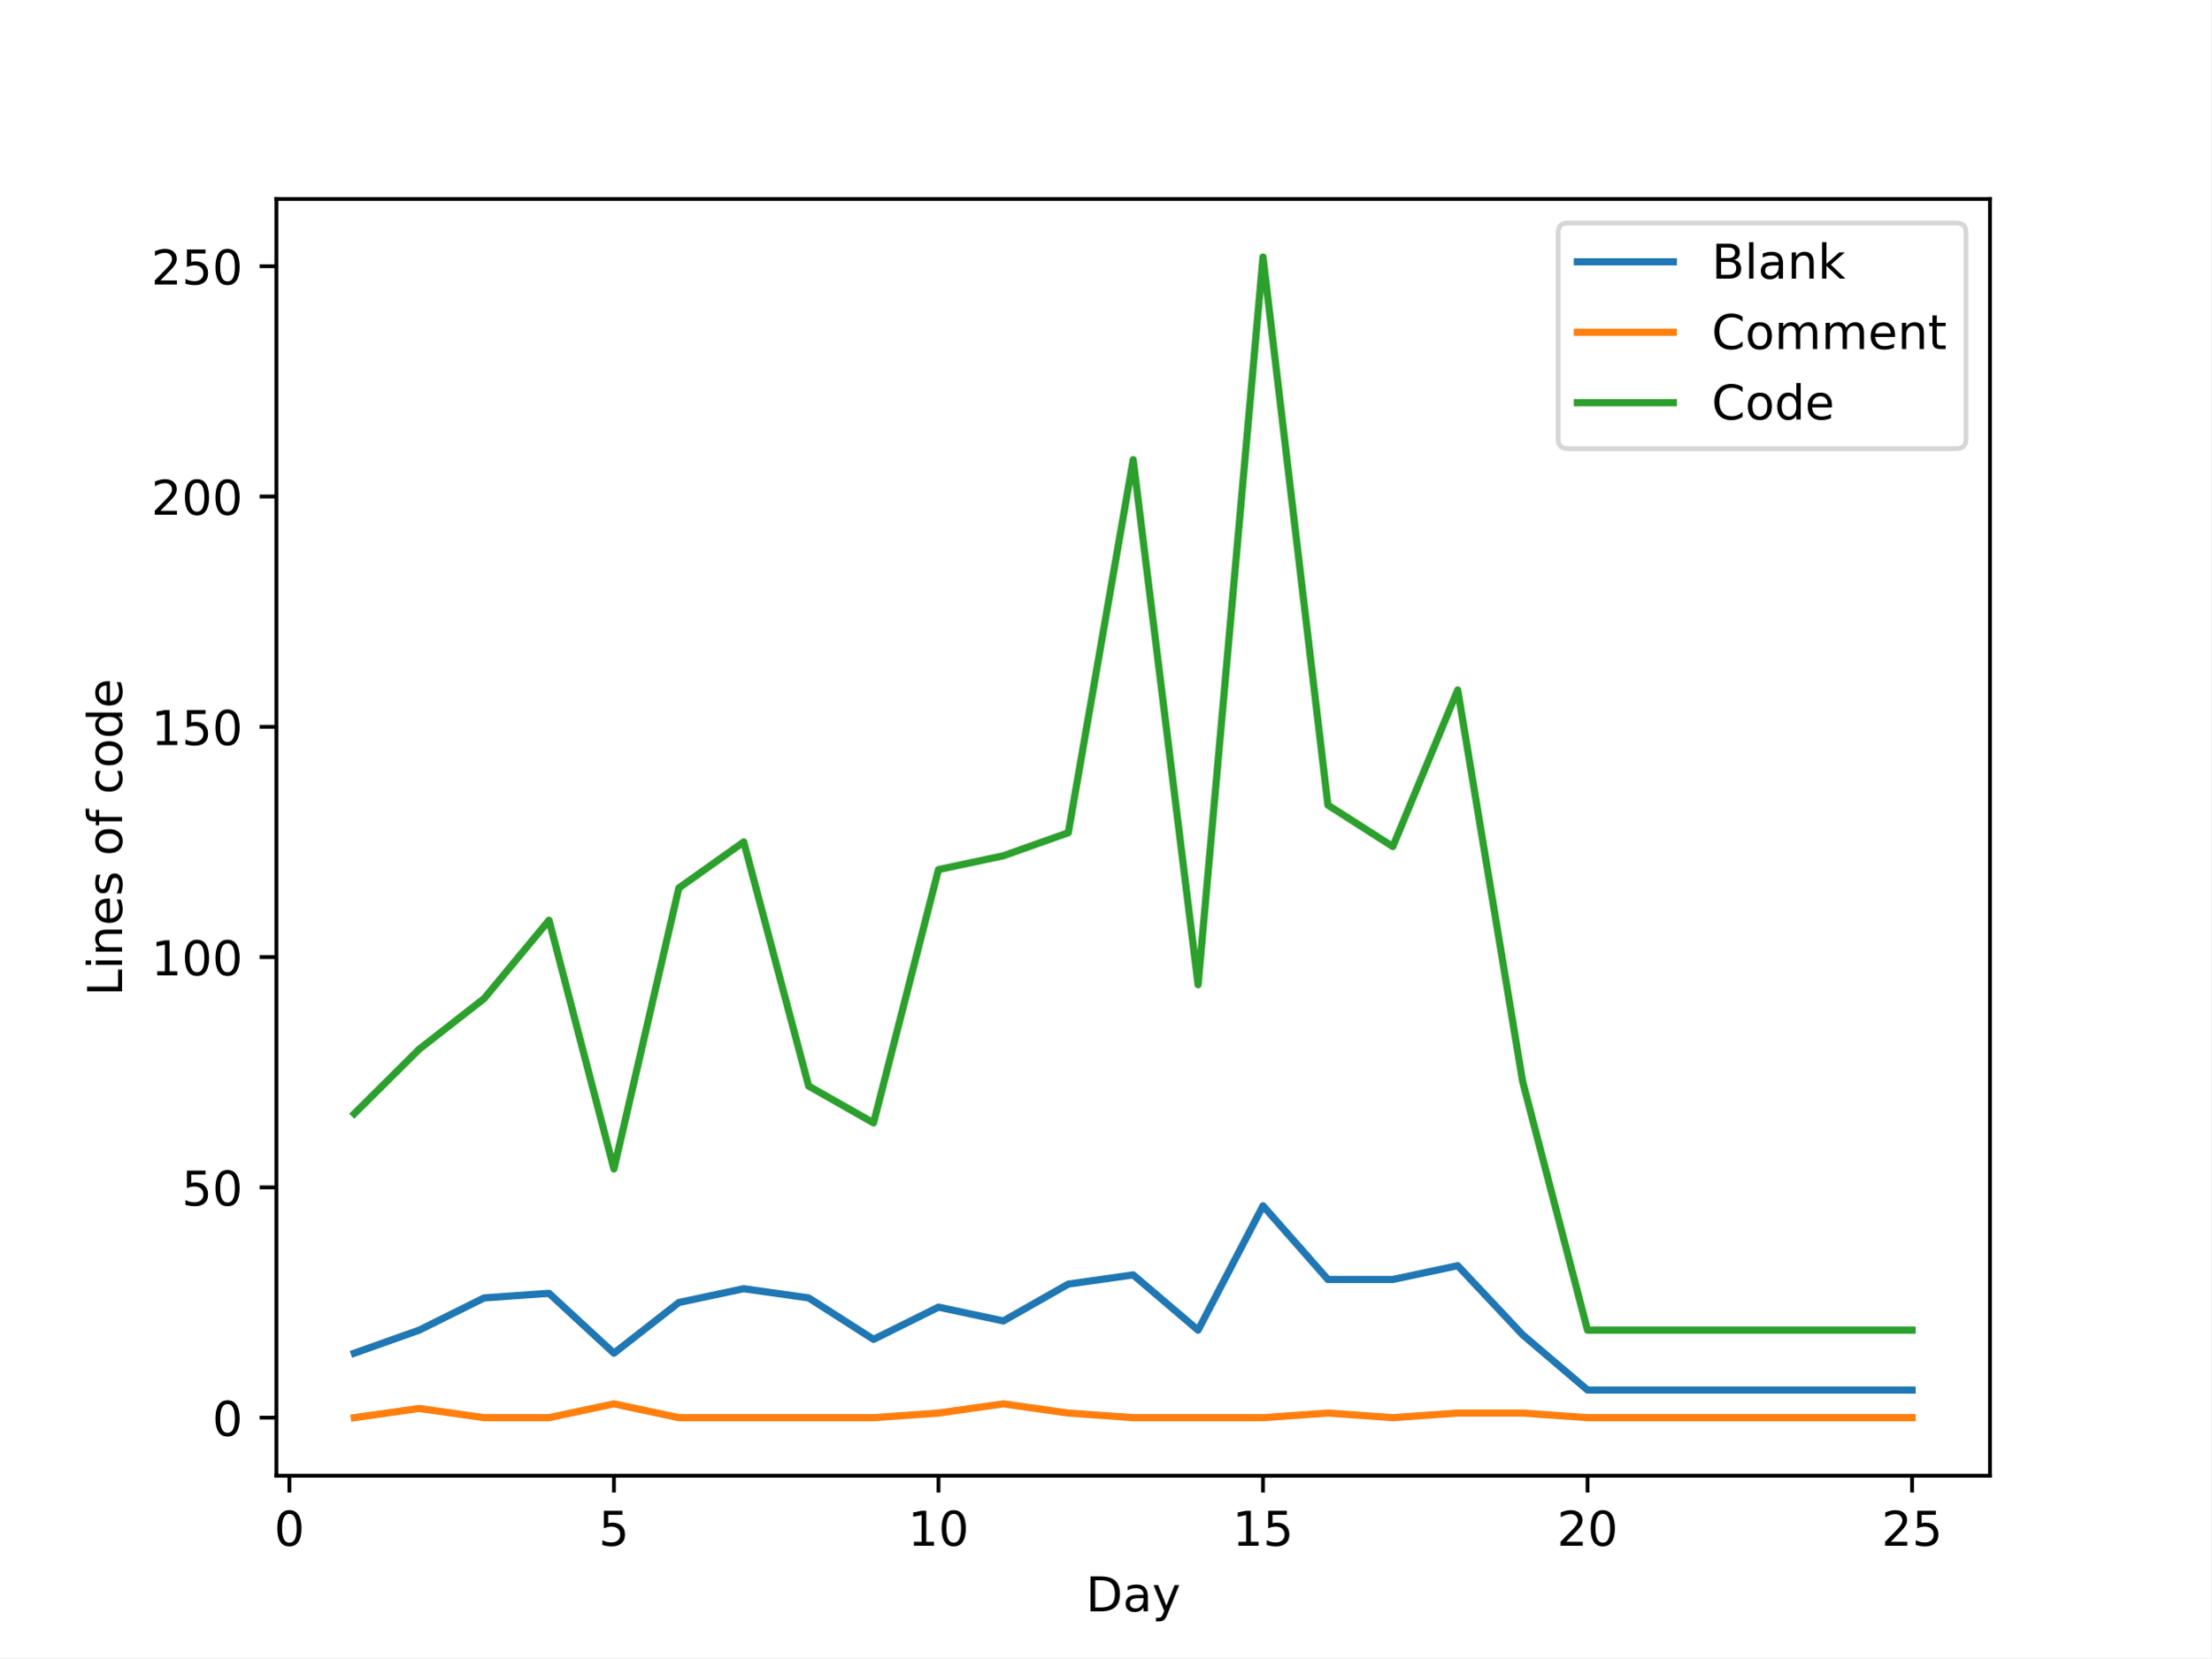
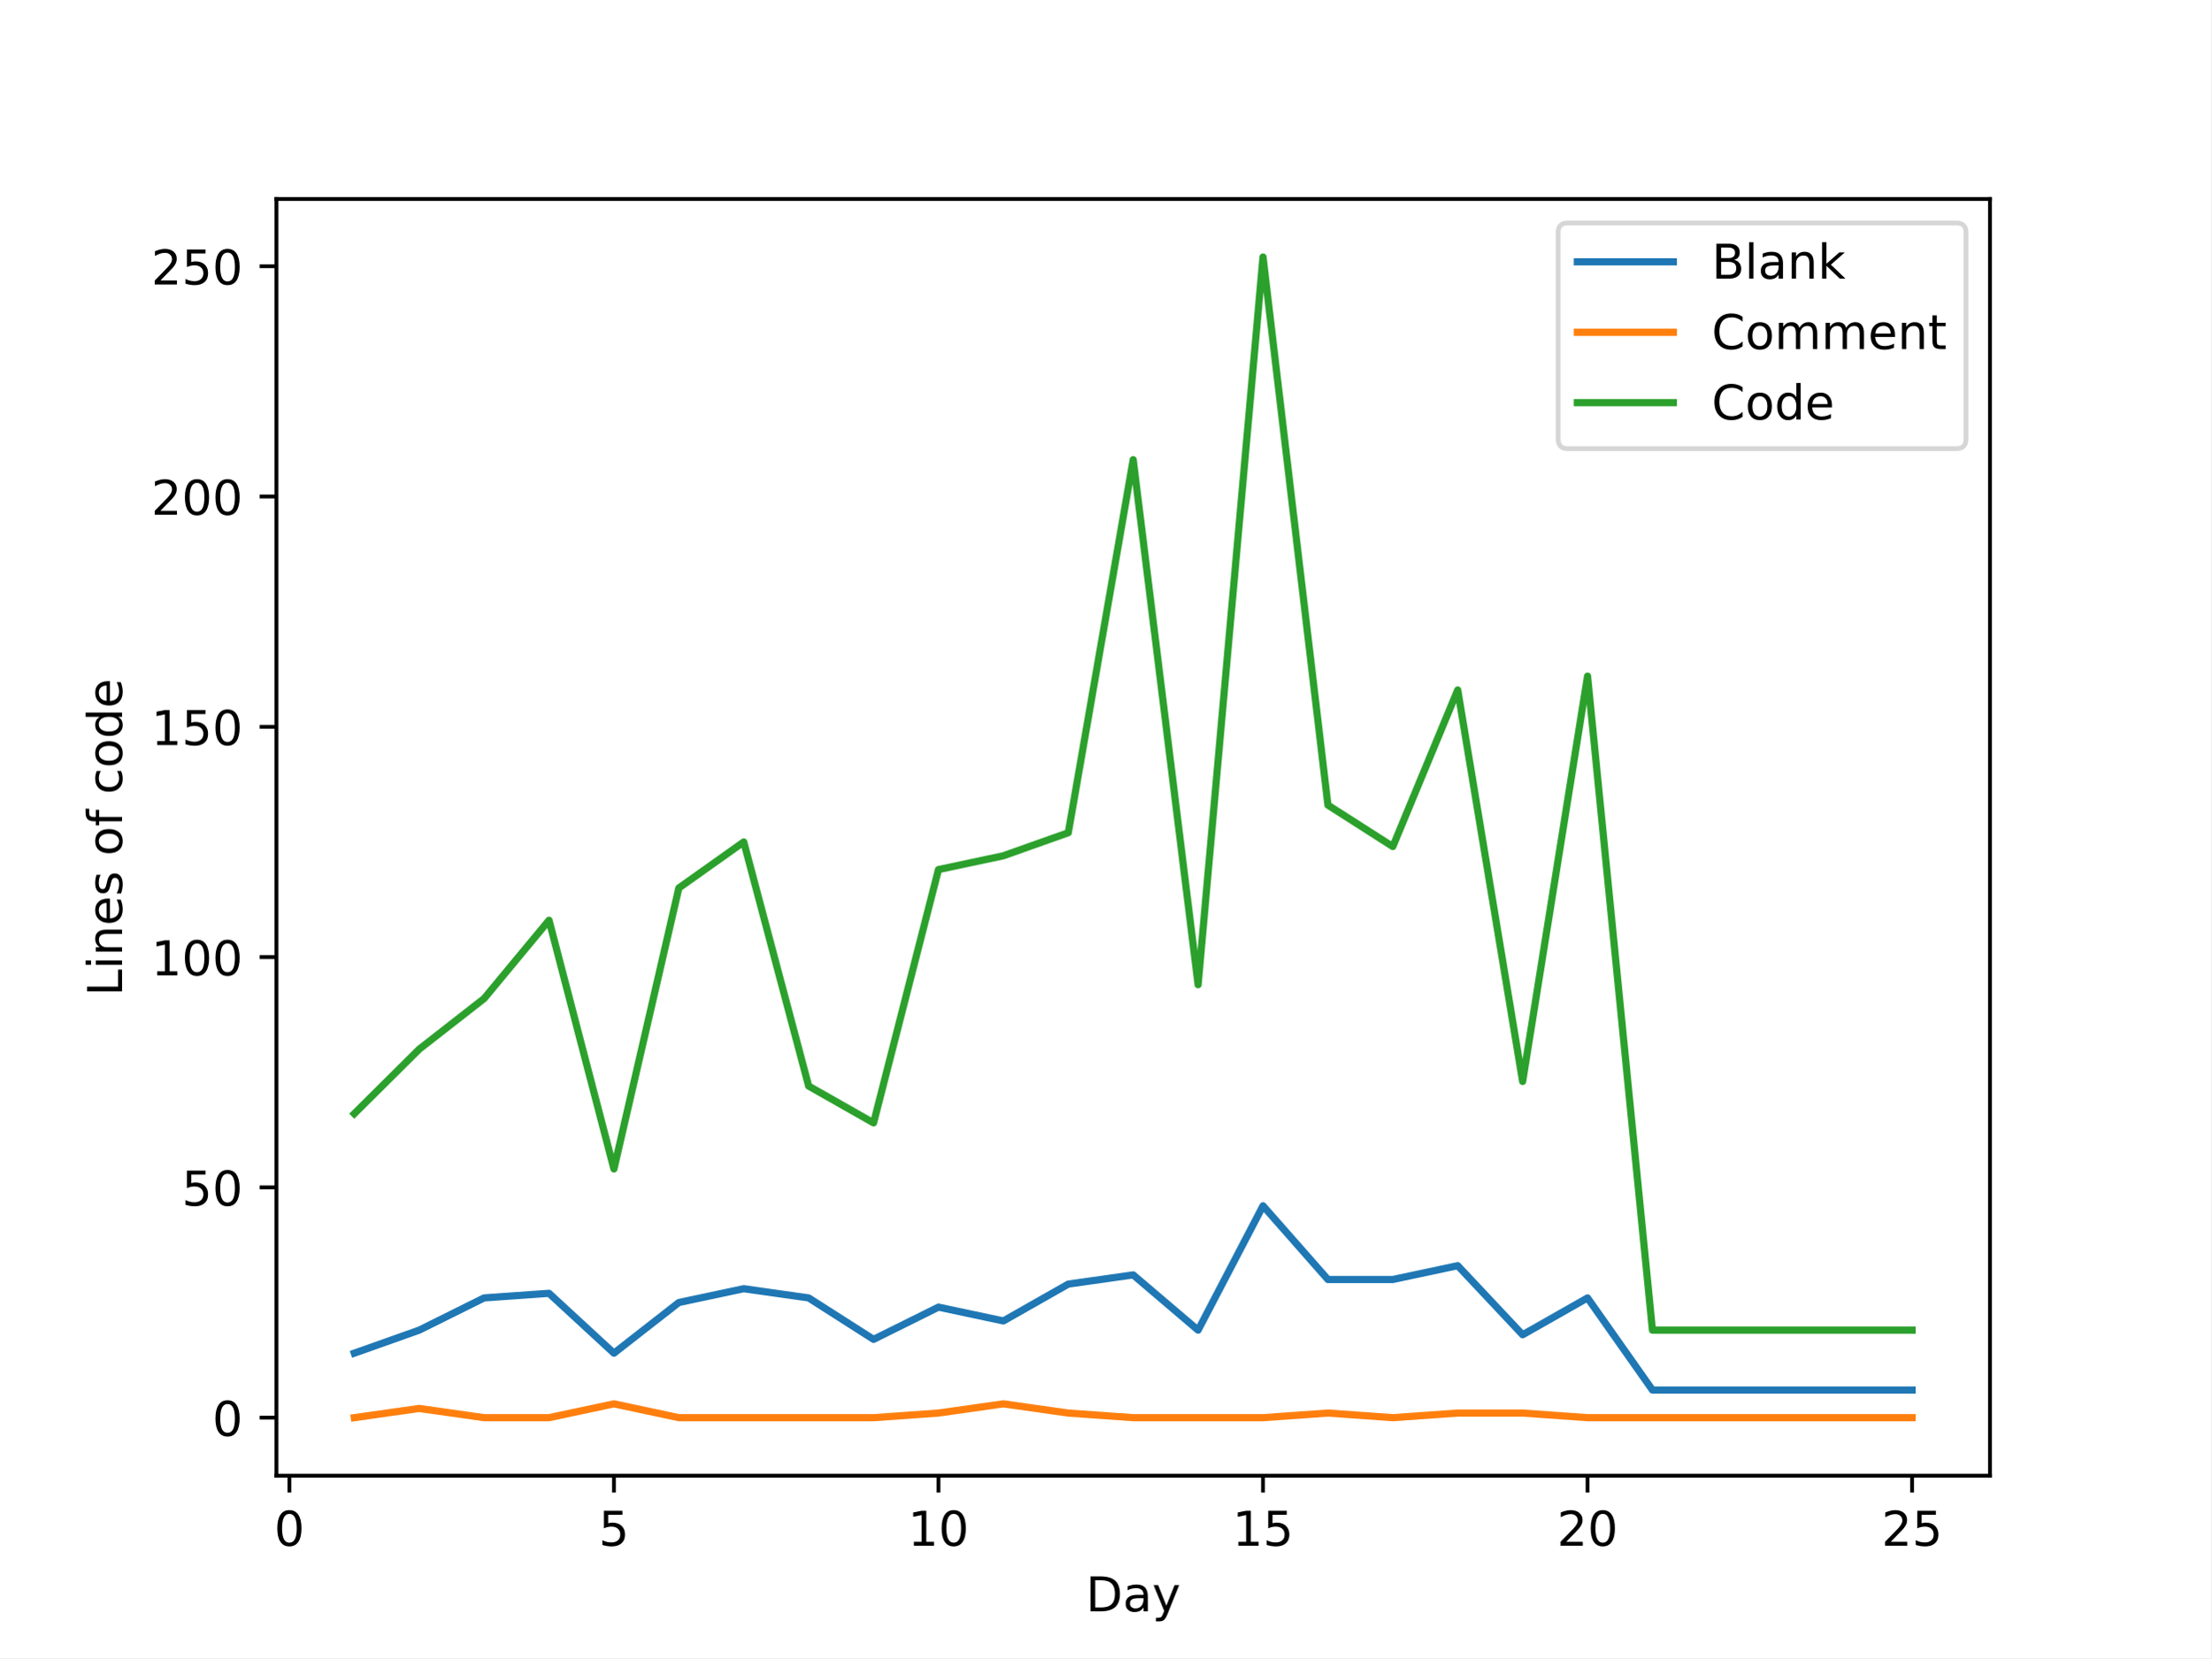
<svg xmlns="http://www.w3.org/2000/svg" xmlns:xlink="http://www.w3.org/1999/xlink" height="345.6pt" version="1.1" viewBox="0 0 460.8 345.6" width="460.8pt">
  <defs>
    <style type="text/css">
*{stroke-linecap:butt;stroke-linejoin:round;}
  </style>
  </defs>
  <g id="figure_1">
    <g id="patch_1">
      <path d="M 0 345.6  L 460.8 345.6  L 460.8 0  L 0 0  z " style="fill:#ffffff;" />
    </g>
    <g id="axes_1">
      <g id="patch_2">
        <path d="M 57.6 307.584  L 414.72 307.584  L 414.72 41.472  L 57.6 41.472  z " style="fill:#ffffff;" />
      </g>
      <g id="matplotlib.axis_1">
        <g id="xtick_1">
          <g id="line2d_1">
            <defs>
-               <path d="M 0 0  L 0 3.5  " id="m949f39278e" style="stroke:#000000;stroke-width:0.8;" />
-             </defs>
-             <g>
-               <use style="stroke:#000000;stroke-width:0.8;" x="60.305" xlink:href="#m949f39278e" y="307.584" />
+               <path d="M 0 0  L 0 3.5  " id="me1cf09a1d9" style="stroke:#000000;stroke-width:0.8;" />
+             </defs>
+             <g>
+               <use style="stroke:#000000;stroke-width:0.8;" x="60.305" xlink:href="#me1cf09a1d9" y="307.584" />
            </g>
          </g>
          <g id="text_1">
            <defs>
              <path d="M 31.781 66.406  Q 24.172 66.406 20.328 58.906  Q 16.5 51.422 16.5 36.375  Q 16.5 21.391 20.328 13.891  Q 24.172 6.391 31.781 6.391  Q 39.453 6.391 43.281 13.891  Q 47.125 21.391 47.125 36.375  Q 47.125 51.422 43.281 58.906  Q 39.453 66.406 31.781 66.406  z M 31.781 74.219  Q 44.047 74.219 50.516 64.516  Q 56.984 54.828 56.984 36.375  Q 56.984 17.969 50.516 8.266  Q 44.047 -1.422 31.781 -1.422  Q 19.531 -1.422 13.062 8.266  Q 6.594 17.969 6.594 36.375  Q 6.594 54.828 13.062 64.516  Q 19.531 74.219 31.781 74.219  z " id="DejaVuSans-48" />
            </defs>
            <g transform="translate(57.12421 322.1824)scale(0.1 -0.1)">
              <use xlink:href="#DejaVuSans-48" />
            </g>
          </g>
        </g>
        <g id="xtick_2">
          <g id="line2d_2">
            <g>
-               <use style="stroke:#000000;stroke-width:0.8;" x="127.942" xlink:href="#m949f39278e" y="307.584" />
+               <use style="stroke:#000000;stroke-width:0.8;" x="127.942" xlink:href="#me1cf09a1d9" y="307.584" />
            </g>
          </g>
          <g id="text_2">
            <defs>
              <path d="M 10.797 72.906  L 49.516 72.906  L 49.516 64.594  L 19.828 64.594  L 19.828 46.734  Q 21.969 47.469 24.109 47.828  Q 26.266 48.188 28.422 48.188  Q 40.625 48.188 47.75 41.5  Q 54.891 34.812 54.891 23.391  Q 54.891 11.625 47.562 5.094  Q 40.234 -1.422 26.906 -1.422  Q 22.312 -1.422 17.547 -0.641  Q 12.797 0.141 7.719 1.703  L 7.719 11.625  Q 12.109 9.234 16.797 8.062  Q 21.484 6.891 26.703 6.891  Q 35.156 6.891 40.078 11.328  Q 45.016 15.766 45.016 23.391  Q 45.016 31 40.078 35.438  Q 35.156 39.891 26.703 39.891  Q 22.75 39.891 18.812 39.016  Q 14.891 38.141 10.797 36.281  z " id="DejaVuSans-53" />
            </defs>
            <g transform="translate(124.7606 322.1824)scale(0.1 -0.1)">
              <use xlink:href="#DejaVuSans-53" />
            </g>
          </g>
        </g>
        <g id="xtick_3">
          <g id="line2d_3">
            <g>
-               <use style="stroke:#000000;stroke-width:0.8;" x="195.578" xlink:href="#m949f39278e" y="307.584" />
+               <use style="stroke:#000000;stroke-width:0.8;" x="195.578" xlink:href="#me1cf09a1d9" y="307.584" />
            </g>
          </g>
          <g id="text_3">
            <defs>
              <path d="M 12.406 8.297  L 28.516 8.297  L 28.516 63.922  L 10.984 60.406  L 10.984 69.391  L 28.422 72.906  L 38.281 72.906  L 38.281 8.297  L 54.391 8.297  L 54.391 0  L 12.406 0  z " id="DejaVuSans-49" />
            </defs>
            <g transform="translate(189.2157 322.1824)scale(0.1 -0.1)">
              <use xlink:href="#DejaVuSans-49" />
              <use x="63.623" xlink:href="#DejaVuSans-48" />
            </g>
          </g>
        </g>
        <g id="xtick_4">
          <g id="line2d_4">
            <g>
-               <use style="stroke:#000000;stroke-width:0.8;" x="263.215" xlink:href="#m949f39278e" y="307.584" />
+               <use style="stroke:#000000;stroke-width:0.8;" x="263.215" xlink:href="#me1cf09a1d9" y="307.584" />
            </g>
          </g>
          <g id="text_4">
            <g transform="translate(256.852 322.1824)scale(0.1 -0.1)">
              <use xlink:href="#DejaVuSans-49" />
              <use x="63.623" xlink:href="#DejaVuSans-53" />
            </g>
          </g>
        </g>
        <g id="xtick_5">
          <g id="line2d_5">
            <g>
-               <use style="stroke:#000000;stroke-width:0.8;" x="330.851" xlink:href="#m949f39278e" y="307.584" />
+               <use style="stroke:#000000;stroke-width:0.8;" x="330.851" xlink:href="#me1cf09a1d9" y="307.584" />
            </g>
          </g>
          <g id="text_5">
            <defs>
              <path d="M 19.188 8.297  L 53.609 8.297  L 53.609 0  L 7.328 0  L 7.328 8.297  Q 12.938 14.109 22.625 23.891  Q 32.328 33.688 34.812 36.531  Q 39.547 41.844 41.422 45.531  Q 43.312 49.219 43.312 52.781  Q 43.312 58.594 39.234 62.25  Q 35.156 65.922 28.609 65.922  Q 23.969 65.922 18.812 64.312  Q 13.672 62.703 7.812 59.422  L 7.812 69.391  Q 13.766 71.781 18.938 73  Q 24.125 74.219 28.422 74.219  Q 39.75 74.219 46.484 68.547  Q 53.219 62.891 53.219 53.422  Q 53.219 48.922 51.531 44.891  Q 49.859 40.875 45.406 35.406  Q 44.188 33.984 37.641 27.219  Q 31.109 20.453 19.188 8.297  z " id="DejaVuSans-50" />
            </defs>
            <g transform="translate(324.4884 322.1824)scale(0.1 -0.1)">
              <use xlink:href="#DejaVuSans-50" />
              <use x="63.623" xlink:href="#DejaVuSans-48" />
            </g>
          </g>
        </g>
        <g id="xtick_6">
          <g id="line2d_6">
            <g>
-               <use style="stroke:#000000;stroke-width:0.8;" x="398.487" xlink:href="#m949f39278e" y="307.584" />
+               <use style="stroke:#000000;stroke-width:0.8;" x="398.487" xlink:href="#me1cf09a1d9" y="307.584" />
            </g>
          </g>
          <g id="text_6">
            <g transform="translate(392.1248 322.1824)scale(0.1 -0.1)">
              <use xlink:href="#DejaVuSans-50" />
              <use x="63.623" xlink:href="#DejaVuSans-53" />
            </g>
          </g>
        </g>
        <g id="text_7">
          <defs>
            <path d="M 19.672 64.797  L 19.672 8.109  L 31.594 8.109  Q 46.688 8.109 53.688 14.938  Q 60.688 21.781 60.688 36.531  Q 60.688 51.172 53.688 57.984  Q 46.688 64.797 31.594 64.797  z M 9.812 72.906  L 30.078 72.906  Q 51.266 72.906 61.172 64.094  Q 71.094 55.281 71.094 36.531  Q 71.094 17.672 61.125 8.828  Q 51.172 0 30.078 0  L 9.812 0  z " id="DejaVuSans-68" />
            <path d="M 34.281 27.484  Q 23.391 27.484 19.188 25  Q 14.984 22.516 14.984 16.5  Q 14.984 11.719 18.141 8.906  Q 21.297 6.109 26.703 6.109  Q 34.188 6.109 38.703 11.406  Q 43.219 16.703 43.219 25.484  L 43.219 27.484  z M 52.203 31.203  L 52.203 0  L 43.219 0  L 43.219 8.297  Q 40.141 3.328 35.547 0.953  Q 30.953 -1.422 24.312 -1.422  Q 15.922 -1.422 10.953 3.297  Q 6 8.016 6 15.922  Q 6 25.141 12.172 29.828  Q 18.359 34.516 30.609 34.516  L 43.219 34.516  L 43.219 35.406  Q 43.219 41.609 39.141 45  Q 35.062 48.391 27.688 48.391  Q 23 48.391 18.547 47.266  Q 14.109 46.141 10.016 43.891  L 10.016 52.203  Q 14.938 54.109 19.578 55.047  Q 24.219 56 28.609 56  Q 40.484 56 46.344 49.844  Q 52.203 43.703 52.203 31.203  z " id="DejaVuSans-97" />
            <path d="M 32.172 -5.078  Q 28.375 -14.844 24.75 -17.812  Q 21.141 -20.797 15.094 -20.797  L 7.906 -20.797  L 7.906 -13.281  L 13.188 -13.281  Q 16.891 -13.281 18.938 -11.516  Q 21 -9.766 23.484 -3.219  L 25.094 0.875  L 2.984 54.688  L 12.5 54.688  L 29.594 11.922  L 46.688 54.688  L 56.203 54.688  z " id="DejaVuSans-121" />
          </defs>
          <g transform="translate(226.2866 335.8606)scale(0.1 -0.1)">
            <use xlink:href="#DejaVuSans-68" />
            <use x="77.002" xlink:href="#DejaVuSans-97" />
            <use x="138.281" xlink:href="#DejaVuSans-121" />
          </g>
        </g>
      </g>
      <g id="matplotlib.axis_2">
        <g id="ytick_1">
          <g id="line2d_7">
            <defs>
-               <path d="M 0 0  L -3.5 0  " id="med6d0249be" style="stroke:#000000;stroke-width:0.8;" />
-             </defs>
-             <g>
-               <use style="stroke:#000000;stroke-width:0.8;" x="57.6" xlink:href="#med6d0249be" y="295.488" />
+               <path d="M 0 0  L -3.5 0  " id="m480ecff4e3" style="stroke:#000000;stroke-width:0.8;" />
+             </defs>
+             <g>
+               <use style="stroke:#000000;stroke-width:0.8;" x="57.6" xlink:href="#m480ecff4e3" y="295.488" />
            </g>
          </g>
          <g id="text_8">
            <g transform="translate(44.2375 299.2872)scale(0.1 -0.1)">
              <use xlink:href="#DejaVuSans-48" />
            </g>
          </g>
        </g>
        <g id="ytick_2">
          <g id="line2d_8">
            <g>
-               <use style="stroke:#000000;stroke-width:0.8;" x="57.6" xlink:href="#med6d0249be" y="247.488" />
+               <use style="stroke:#000000;stroke-width:0.8;" x="57.6" xlink:href="#m480ecff4e3" y="247.488" />
            </g>
          </g>
          <g id="text_9">
            <g transform="translate(37.875 251.2872)scale(0.1 -0.1)">
              <use xlink:href="#DejaVuSans-53" />
              <use x="63.623" xlink:href="#DejaVuSans-48" />
            </g>
          </g>
        </g>
        <g id="ytick_3">
          <g id="line2d_9">
            <g>
-               <use style="stroke:#000000;stroke-width:0.8;" x="57.6" xlink:href="#med6d0249be" y="199.488" />
+               <use style="stroke:#000000;stroke-width:0.8;" x="57.6" xlink:href="#m480ecff4e3" y="199.488" />
            </g>
          </g>
          <g id="text_10">
            <g transform="translate(31.5125 203.2872)scale(0.1 -0.1)">
              <use xlink:href="#DejaVuSans-49" />
              <use x="63.623" xlink:href="#DejaVuSans-48" />
              <use x="127.246" xlink:href="#DejaVuSans-48" />
            </g>
          </g>
        </g>
        <g id="ytick_4">
          <g id="line2d_10">
            <g>
-               <use style="stroke:#000000;stroke-width:0.8;" x="57.6" xlink:href="#med6d0249be" y="151.488" />
+               <use style="stroke:#000000;stroke-width:0.8;" x="57.6" xlink:href="#m480ecff4e3" y="151.488" />
            </g>
          </g>
          <g id="text_11">
            <g transform="translate(31.5125 155.2872)scale(0.1 -0.1)">
              <use xlink:href="#DejaVuSans-49" />
              <use x="63.623" xlink:href="#DejaVuSans-53" />
              <use x="127.246" xlink:href="#DejaVuSans-48" />
            </g>
          </g>
        </g>
        <g id="ytick_5">
          <g id="line2d_11">
            <g>
-               <use style="stroke:#000000;stroke-width:0.8;" x="57.6" xlink:href="#med6d0249be" y="103.488" />
+               <use style="stroke:#000000;stroke-width:0.8;" x="57.6" xlink:href="#m480ecff4e3" y="103.488" />
            </g>
          </g>
          <g id="text_12">
            <g transform="translate(31.5125 107.2872)scale(0.1 -0.1)">
              <use xlink:href="#DejaVuSans-50" />
              <use x="63.623" xlink:href="#DejaVuSans-48" />
              <use x="127.246" xlink:href="#DejaVuSans-48" />
            </g>
          </g>
        </g>
        <g id="ytick_6">
          <g id="line2d_12">
            <g>
-               <use style="stroke:#000000;stroke-width:0.8;" x="57.6" xlink:href="#med6d0249be" y="55.488" />
+               <use style="stroke:#000000;stroke-width:0.8;" x="57.6" xlink:href="#m480ecff4e3" y="55.488" />
            </g>
          </g>
          <g id="text_13">
            <g transform="translate(31.5125 59.28722)scale(0.1 -0.1)">
              <use xlink:href="#DejaVuSans-50" />
              <use x="63.623" xlink:href="#DejaVuSans-53" />
              <use x="127.246" xlink:href="#DejaVuSans-48" />
            </g>
          </g>
        </g>
        <g id="text_14">
          <defs>
            <path d="M 9.812 72.906  L 19.672 72.906  L 19.672 8.297  L 55.172 8.297  L 55.172 0  L 9.812 0  z " id="DejaVuSans-76" />
            <path d="M 9.422 54.688  L 18.406 54.688  L 18.406 0  L 9.422 0  z M 9.422 75.984  L 18.406 75.984  L 18.406 64.594  L 9.422 64.594  z " id="DejaVuSans-105" />
            <path d="M 54.891 33.016  L 54.891 0  L 45.906 0  L 45.906 32.719  Q 45.906 40.484 42.875 44.328  Q 39.844 48.188 33.797 48.188  Q 26.516 48.188 22.312 43.547  Q 18.109 38.922 18.109 30.906  L 18.109 0  L 9.078 0  L 9.078 54.688  L 18.109 54.688  L 18.109 46.188  Q 21.344 51.125 25.703 53.562  Q 30.078 56 35.797 56  Q 45.219 56 50.047 50.172  Q 54.891 44.344 54.891 33.016  z " id="DejaVuSans-110" />
            <path d="M 56.203 29.594  L 56.203 25.203  L 14.891 25.203  Q 15.484 15.922 20.484 11.062  Q 25.484 6.203 34.422 6.203  Q 39.594 6.203 44.453 7.469  Q 49.312 8.734 54.109 11.281  L 54.109 2.781  Q 49.266 0.734 44.188 -0.344  Q 39.109 -1.422 33.891 -1.422  Q 20.797 -1.422 13.156 6.188  Q 5.516 13.812 5.516 26.812  Q 5.516 40.234 12.766 48.109  Q 20.016 56 32.328 56  Q 43.359 56 49.781 48.891  Q 56.203 41.797 56.203 29.594  z M 47.219 32.234  Q 47.125 39.594 43.094 43.984  Q 39.062 48.391 32.422 48.391  Q 24.906 48.391 20.391 44.141  Q 15.875 39.891 15.188 32.172  z " id="DejaVuSans-101" />
            <path d="M 44.281 53.078  L 44.281 44.578  Q 40.484 46.531 36.375 47.5  Q 32.281 48.484 27.875 48.484  Q 21.188 48.484 17.844 46.438  Q 14.5 44.391 14.5 40.281  Q 14.5 37.156 16.891 35.375  Q 19.281 33.594 26.516 31.984  L 29.594 31.297  Q 39.156 29.25 43.188 25.516  Q 47.219 21.781 47.219 15.094  Q 47.219 7.469 41.188 3.016  Q 35.156 -1.422 24.609 -1.422  Q 20.219 -1.422 15.453 -0.562  Q 10.688 0.297 5.422 2  L 5.422 11.281  Q 10.406 8.688 15.234 7.391  Q 20.062 6.109 24.812 6.109  Q 31.156 6.109 34.562 8.281  Q 37.984 10.453 37.984 14.406  Q 37.984 18.062 35.516 20.016  Q 33.062 21.969 24.703 23.781  L 21.578 24.516  Q 13.234 26.266 9.516 29.906  Q 5.812 33.547 5.812 39.891  Q 5.812 47.609 11.281 51.797  Q 16.75 56 26.812 56  Q 31.781 56 36.172 55.266  Q 40.578 54.547 44.281 53.078  z " id="DejaVuSans-115" />
            <path id="DejaVuSans-32" />
            <path d="M 30.609 48.391  Q 23.391 48.391 19.188 42.75  Q 14.984 37.109 14.984 27.297  Q 14.984 17.484 19.156 11.844  Q 23.344 6.203 30.609 6.203  Q 37.797 6.203 41.984 11.859  Q 46.188 17.531 46.188 27.297  Q 46.188 37.016 41.984 42.703  Q 37.797 48.391 30.609 48.391  z M 30.609 56  Q 42.328 56 49.016 48.375  Q 55.719 40.766 55.719 27.297  Q 55.719 13.875 49.016 6.219  Q 42.328 -1.422 30.609 -1.422  Q 18.844 -1.422 12.172 6.219  Q 5.516 13.875 5.516 27.297  Q 5.516 40.766 12.172 48.375  Q 18.844 56 30.609 56  z " id="DejaVuSans-111" />
            <path d="M 37.109 75.984  L 37.109 68.5  L 28.516 68.5  Q 23.688 68.5 21.797 66.547  Q 19.922 64.594 19.922 59.516  L 19.922 54.688  L 34.719 54.688  L 34.719 47.703  L 19.922 47.703  L 19.922 0  L 10.891 0  L 10.891 47.703  L 2.297 47.703  L 2.297 54.688  L 10.891 54.688  L 10.891 58.5  Q 10.891 67.625 15.141 71.797  Q 19.391 75.984 28.609 75.984  z " id="DejaVuSans-102" />
            <path d="M 48.781 52.594  L 48.781 44.188  Q 44.969 46.297 41.141 47.344  Q 37.312 48.391 33.406 48.391  Q 24.656 48.391 19.812 42.844  Q 14.984 37.312 14.984 27.297  Q 14.984 17.281 19.812 11.734  Q 24.656 6.203 33.406 6.203  Q 37.312 6.203 41.141 7.25  Q 44.969 8.297 48.781 10.406  L 48.781 2.094  Q 45.016 0.344 40.984 -0.531  Q 36.969 -1.422 32.422 -1.422  Q 20.062 -1.422 12.781 6.344  Q 5.516 14.109 5.516 27.297  Q 5.516 40.672 12.859 48.328  Q 20.219 56 33.016 56  Q 37.156 56 41.109 55.141  Q 45.062 54.297 48.781 52.594  z " id="DejaVuSans-99" />
            <path d="M 45.406 46.391  L 45.406 75.984  L 54.391 75.984  L 54.391 0  L 45.406 0  L 45.406 8.203  Q 42.578 3.328 38.25 0.953  Q 33.938 -1.422 27.875 -1.422  Q 17.969 -1.422 11.734 6.484  Q 5.516 14.406 5.516 27.297  Q 5.516 40.188 11.734 48.094  Q 17.969 56 27.875 56  Q 33.938 56 38.25 53.625  Q 42.578 51.266 45.406 46.391  z M 14.797 27.297  Q 14.797 17.391 18.875 11.75  Q 22.953 6.109 30.078 6.109  Q 37.203 6.109 41.297 11.75  Q 45.406 17.391 45.406 27.297  Q 45.406 37.203 41.297 42.844  Q 37.203 48.484 30.078 48.484  Q 22.953 48.484 18.875 42.844  Q 14.797 37.203 14.797 27.297  z " id="DejaVuSans-100" />
          </defs>
          <g transform="translate(25.43281 207.61)rotate(-90)scale(0.1 -0.1)">
            <use xlink:href="#DejaVuSans-76" />
            <use x="55.713" xlink:href="#DejaVuSans-105" />
            <use x="83.496" xlink:href="#DejaVuSans-110" />
            <use x="146.875" xlink:href="#DejaVuSans-101" />
            <use x="208.398" xlink:href="#DejaVuSans-115" />
            <use x="260.498" xlink:href="#DejaVuSans-32" />
            <use x="292.285" xlink:href="#DejaVuSans-111" />
            <use x="353.467" xlink:href="#DejaVuSans-102" />
            <use x="388.672" xlink:href="#DejaVuSans-32" />
            <use x="420.459" xlink:href="#DejaVuSans-99" />
            <use x="475.439" xlink:href="#DejaVuSans-111" />
            <use x="536.621" xlink:href="#DejaVuSans-100" />
            <use x="600.098" xlink:href="#DejaVuSans-101" />
          </g>
        </g>
      </g>
      <g id="line2d_13">
-         <path clip-path="url(#p419d591334)" d="M 73.833 282.048  L 87.36 277.248  L 100.887 270.528  L 114.415 269.568  L 127.942 282.048  L 141.469 271.488  L 154.996 268.608  L 168.524 270.528  L 182.051 279.168  L 195.578 272.448  L 209.105 275.328  L 222.633 267.648  L 236.16 265.728  L 249.687 277.248  L 263.215 251.328  L 276.742 266.688  L 290.269 266.688  L 303.796 263.808  L 317.324 278.208  L 330.851 289.728  L 344.378 289.728  L 357.905 289.728  L 371.433 289.728  L 384.96 289.728  L 398.487 289.728  " style="fill:none;stroke:#1f77b4;stroke-linecap:square;stroke-width:1.5;" />
+         <path clip-path="url(#p431c152dea)" d="M 73.833 282.048  L 87.36 277.248  L 100.887 270.528  L 114.415 269.568  L 127.942 282.048  L 141.469 271.488  L 154.996 268.608  L 168.524 270.528  L 182.051 279.168  L 195.578 272.448  L 209.105 275.328  L 222.633 267.648  L 236.16 265.728  L 249.687 277.248  L 263.215 251.328  L 276.742 266.688  L 290.269 266.688  L 303.796 263.808  L 317.324 278.208  L 330.851 270.528  L 344.378 289.728  L 357.905 289.728  L 371.433 289.728  L 384.96 289.728  L 398.487 289.728  " style="fill:none;stroke:#1f77b4;stroke-linecap:square;stroke-width:1.5;" />
      </g>
      <g id="line2d_14">
-         <path clip-path="url(#p419d591334)" d="M 73.833 295.488  L 87.36 293.568  L 100.887 295.488  L 114.415 295.488  L 127.942 292.608  L 141.469 295.488  L 154.996 295.488  L 168.524 295.488  L 182.051 295.488  L 195.578 294.528  L 209.105 292.608  L 222.633 294.528  L 236.16 295.488  L 249.687 295.488  L 263.215 295.488  L 276.742 294.528  L 290.269 295.488  L 303.796 294.528  L 317.324 294.528  L 330.851 295.488  L 344.378 295.488  L 357.905 295.488  L 371.433 295.488  L 384.96 295.488  L 398.487 295.488  " style="fill:none;stroke:#ff7f0e;stroke-linecap:square;stroke-width:1.5;" />
+         <path clip-path="url(#p431c152dea)" d="M 73.833 295.488  L 87.36 293.568  L 100.887 295.488  L 114.415 295.488  L 127.942 292.608  L 141.469 295.488  L 154.996 295.488  L 168.524 295.488  L 182.051 295.488  L 195.578 294.528  L 209.105 292.608  L 222.633 294.528  L 236.16 295.488  L 249.687 295.488  L 263.215 295.488  L 276.742 294.528  L 290.269 295.488  L 303.796 294.528  L 317.324 294.528  L 330.851 295.488  L 344.378 295.488  L 357.905 295.488  L 371.433 295.488  L 384.96 295.488  L 398.487 295.488  " style="fill:none;stroke:#ff7f0e;stroke-linecap:square;stroke-width:1.5;" />
      </g>
      <g id="line2d_15">
-         <path clip-path="url(#p419d591334)" d="M 73.833 232.128  L 87.36 218.688  L 100.887 208.128  L 114.415 191.808  L 127.942 243.648  L 141.469 185.088  L 154.996 175.488  L 168.524 226.368  L 182.051 234.048  L 195.578 181.248  L 209.105 178.368  L 222.633 173.568  L 236.16 95.808  L 249.687 205.248  L 263.215 53.568  L 276.742 167.808  L 290.269 176.448  L 303.796 143.808  L 317.324 225.408  L 330.851 277.248  L 344.378 277.248  L 357.905 277.248  L 371.433 277.248  L 384.96 277.248  L 398.487 277.248  " style="fill:none;stroke:#2ca02c;stroke-linecap:square;stroke-width:1.5;" />
+         <path clip-path="url(#p431c152dea)" d="M 73.833 232.128  L 87.36 218.688  L 100.887 208.128  L 114.415 191.808  L 127.942 243.648  L 141.469 185.088  L 154.996 175.488  L 168.524 226.368  L 182.051 234.048  L 195.578 181.248  L 209.105 178.368  L 222.633 173.568  L 236.16 95.808  L 249.687 205.248  L 263.215 53.568  L 276.742 167.808  L 290.269 176.448  L 303.796 143.808  L 317.324 225.408  L 330.851 140.928  L 344.378 277.248  L 357.905 277.248  L 371.433 277.248  L 384.96 277.248  L 398.487 277.248  " style="fill:none;stroke:#2ca02c;stroke-linecap:square;stroke-width:1.5;" />
      </g>
      <g id="patch_3">
        <path d="M 57.6 307.584  L 57.6 41.472  " style="fill:none;stroke:#000000;stroke-linecap:square;stroke-linejoin:miter;stroke-width:0.8;" />
      </g>
      <g id="patch_4">
        <path d="M 414.72 307.584  L 414.72 41.472  " style="fill:none;stroke:#000000;stroke-linecap:square;stroke-linejoin:miter;stroke-width:0.8;" />
      </g>
      <g id="patch_5">
        <path d="M 57.6 307.584  L 414.72 307.584  " style="fill:none;stroke:#000000;stroke-linecap:square;stroke-linejoin:miter;stroke-width:0.8;" />
      </g>
      <g id="patch_6">
        <path d="M 57.6 41.472  L 414.72 41.472  " style="fill:none;stroke:#000000;stroke-linecap:square;stroke-linejoin:miter;stroke-width:0.8;" />
      </g>
      <g id="legend_1">
        <g id="patch_7">
          <path d="M 326.726 93.506  L 407.72 93.506  Q 409.72 93.506 409.72 91.506  L 409.72 48.472  Q 409.72 46.472 407.72 46.472  L 326.726 46.472  Q 324.726 46.472 324.726 48.472  L 324.726 91.506  Q 324.726 93.506 326.726 93.506  z " style="fill:#ffffff;opacity:0.8;stroke:#cccccc;stroke-linejoin:miter;" />
        </g>
        <g id="line2d_16">
          <path d="M 328.726 54.57  L 348.726 54.57  " style="fill:none;stroke:#1f77b4;stroke-linecap:square;stroke-width:1.5;" />
        </g>
        <g id="line2d_17" />
        <g id="text_15">
          <defs>
            <path d="M 19.672 34.812  L 19.672 8.109  L 35.5 8.109  Q 43.453 8.109 47.281 11.406  Q 51.125 14.703 51.125 21.484  Q 51.125 28.328 47.281 31.562  Q 43.453 34.812 35.5 34.812  z M 19.672 64.797  L 19.672 42.828  L 34.281 42.828  Q 41.5 42.828 45.031 45.531  Q 48.578 48.25 48.578 53.812  Q 48.578 59.328 45.031 62.062  Q 41.5 64.797 34.281 64.797  z M 9.812 72.906  L 35.016 72.906  Q 46.297 72.906 52.391 68.219  Q 58.5 63.531 58.5 54.891  Q 58.5 48.188 55.375 44.234  Q 52.25 40.281 46.188 39.312  Q 53.469 37.75 57.5 32.781  Q 61.531 27.828 61.531 20.406  Q 61.531 10.641 54.891 5.312  Q 48.25 0 35.984 0  L 9.812 0  z " id="DejaVuSans-66" />
            <path d="M 9.422 75.984  L 18.406 75.984  L 18.406 0  L 9.422 0  z " id="DejaVuSans-108" />
            <path d="M 9.078 75.984  L 18.109 75.984  L 18.109 31.109  L 44.922 54.688  L 56.391 54.688  L 27.391 29.109  L 57.625 0  L 45.906 0  L 18.109 26.703  L 18.109 0  L 9.078 0  z " id="DejaVuSans-107" />
          </defs>
          <g transform="translate(356.7262 58.07044)scale(0.1 -0.1)">
            <use xlink:href="#DejaVuSans-66" />
            <use x="68.604" xlink:href="#DejaVuSans-108" />
            <use x="96.387" xlink:href="#DejaVuSans-97" />
            <use x="157.666" xlink:href="#DejaVuSans-110" />
            <use x="221.045" xlink:href="#DejaVuSans-107" />
          </g>
        </g>
        <g id="line2d_18">
          <path d="M 328.726 69.249  L 348.726 69.249  " style="fill:none;stroke:#ff7f0e;stroke-linecap:square;stroke-width:1.5;" />
        </g>
        <g id="line2d_19" />
        <g id="text_16">
          <defs>
            <path d="M 64.406 67.281  L 64.406 56.891  Q 59.422 61.531 53.781 63.812  Q 48.141 66.109 41.797 66.109  Q 29.297 66.109 22.656 58.469  Q 16.016 50.828 16.016 36.375  Q 16.016 21.969 22.656 14.328  Q 29.297 6.688 41.797 6.688  Q 48.141 6.688 53.781 8.984  Q 59.422 11.281 64.406 15.922  L 64.406 5.609  Q 59.234 2.094 53.438 0.328  Q 47.656 -1.422 41.219 -1.422  Q 24.656 -1.422 15.125 8.703  Q 5.609 18.844 5.609 36.375  Q 5.609 53.953 15.125 64.078  Q 24.656 74.219 41.219 74.219  Q 47.75 74.219 53.531 72.484  Q 59.328 70.75 64.406 67.281  z " id="DejaVuSans-67" />
            <path d="M 52 44.188  Q 55.375 50.25 60.062 53.125  Q 64.75 56 71.094 56  Q 79.641 56 84.281 50.016  Q 88.922 44.047 88.922 33.016  L 88.922 0  L 79.891 0  L 79.891 32.719  Q 79.891 40.578 77.094 44.375  Q 74.312 48.188 68.609 48.188  Q 61.625 48.188 57.562 43.547  Q 53.516 38.922 53.516 30.906  L 53.516 0  L 44.484 0  L 44.484 32.719  Q 44.484 40.625 41.703 44.406  Q 38.922 48.188 33.109 48.188  Q 26.219 48.188 22.156 43.531  Q 18.109 38.875 18.109 30.906  L 18.109 0  L 9.078 0  L 9.078 54.688  L 18.109 54.688  L 18.109 46.188  Q 21.188 51.219 25.484 53.609  Q 29.781 56 35.688 56  Q 41.656 56 45.828 52.969  Q 50 49.953 52 44.188  z " id="DejaVuSans-109" />
            <path d="M 18.312 70.219  L 18.312 54.688  L 36.812 54.688  L 36.812 47.703  L 18.312 47.703  L 18.312 18.016  Q 18.312 11.328 20.141 9.422  Q 21.969 7.516 27.594 7.516  L 36.812 7.516  L 36.812 0  L 27.594 0  Q 17.188 0 13.234 3.875  Q 9.281 7.766 9.281 18.016  L 9.281 47.703  L 2.688 47.703  L 2.688 54.688  L 9.281 54.688  L 9.281 70.219  z " id="DejaVuSans-116" />
          </defs>
          <g transform="translate(356.7262 72.74856)scale(0.1 -0.1)">
            <use xlink:href="#DejaVuSans-67" />
            <use x="69.824" xlink:href="#DejaVuSans-111" />
            <use x="131.006" xlink:href="#DejaVuSans-109" />
            <use x="228.418" xlink:href="#DejaVuSans-109" />
            <use x="325.83" xlink:href="#DejaVuSans-101" />
            <use x="387.354" xlink:href="#DejaVuSans-110" />
            <use x="450.732" xlink:href="#DejaVuSans-116" />
          </g>
        </g>
        <g id="line2d_20">
          <path d="M 328.726 83.927  L 348.726 83.927  " style="fill:none;stroke:#2ca02c;stroke-linecap:square;stroke-width:1.5;" />
        </g>
        <g id="line2d_21" />
        <g id="text_17">
          <g transform="translate(356.7262 87.42669)scale(0.1 -0.1)">
            <use xlink:href="#DejaVuSans-67" />
            <use x="69.824" xlink:href="#DejaVuSans-111" />
            <use x="131.006" xlink:href="#DejaVuSans-100" />
            <use x="194.482" xlink:href="#DejaVuSans-101" />
          </g>
        </g>
      </g>
    </g>
  </g>
  <defs>
-     <clipPath id="p419d591334">
+     <clipPath id="p431c152dea">
      <rect height="266.112" width="357.12" x="57.6" y="41.472" />
    </clipPath>
  </defs>
</svg>
